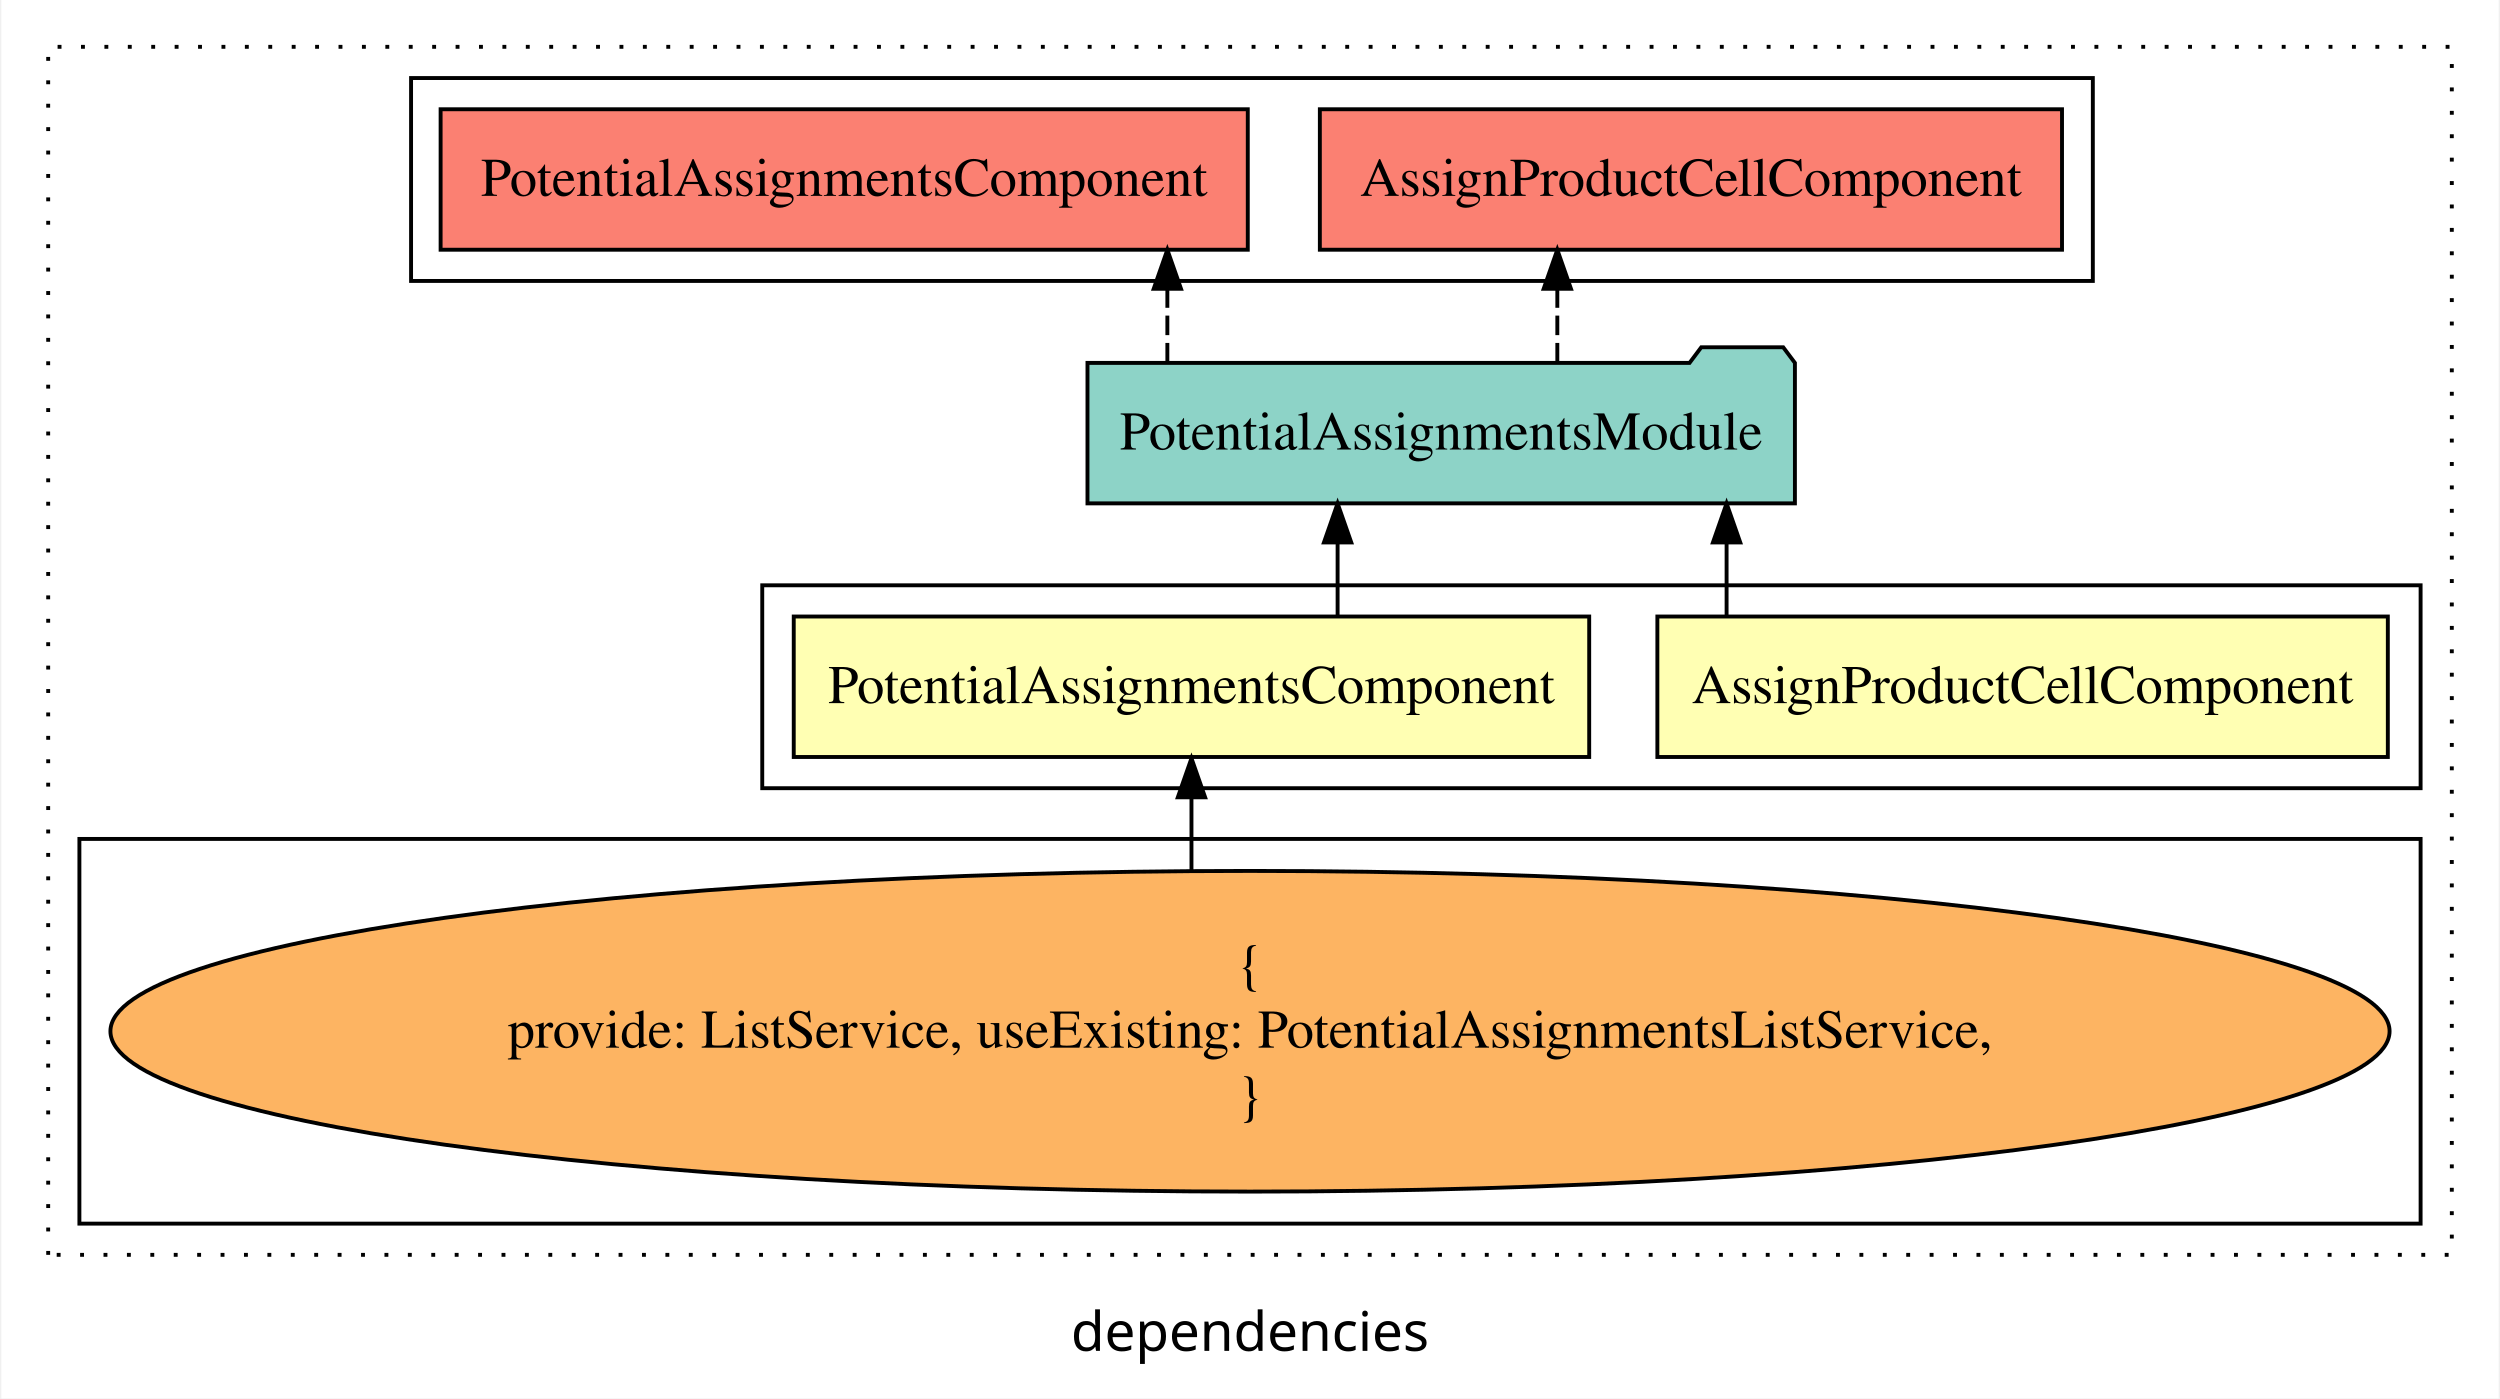
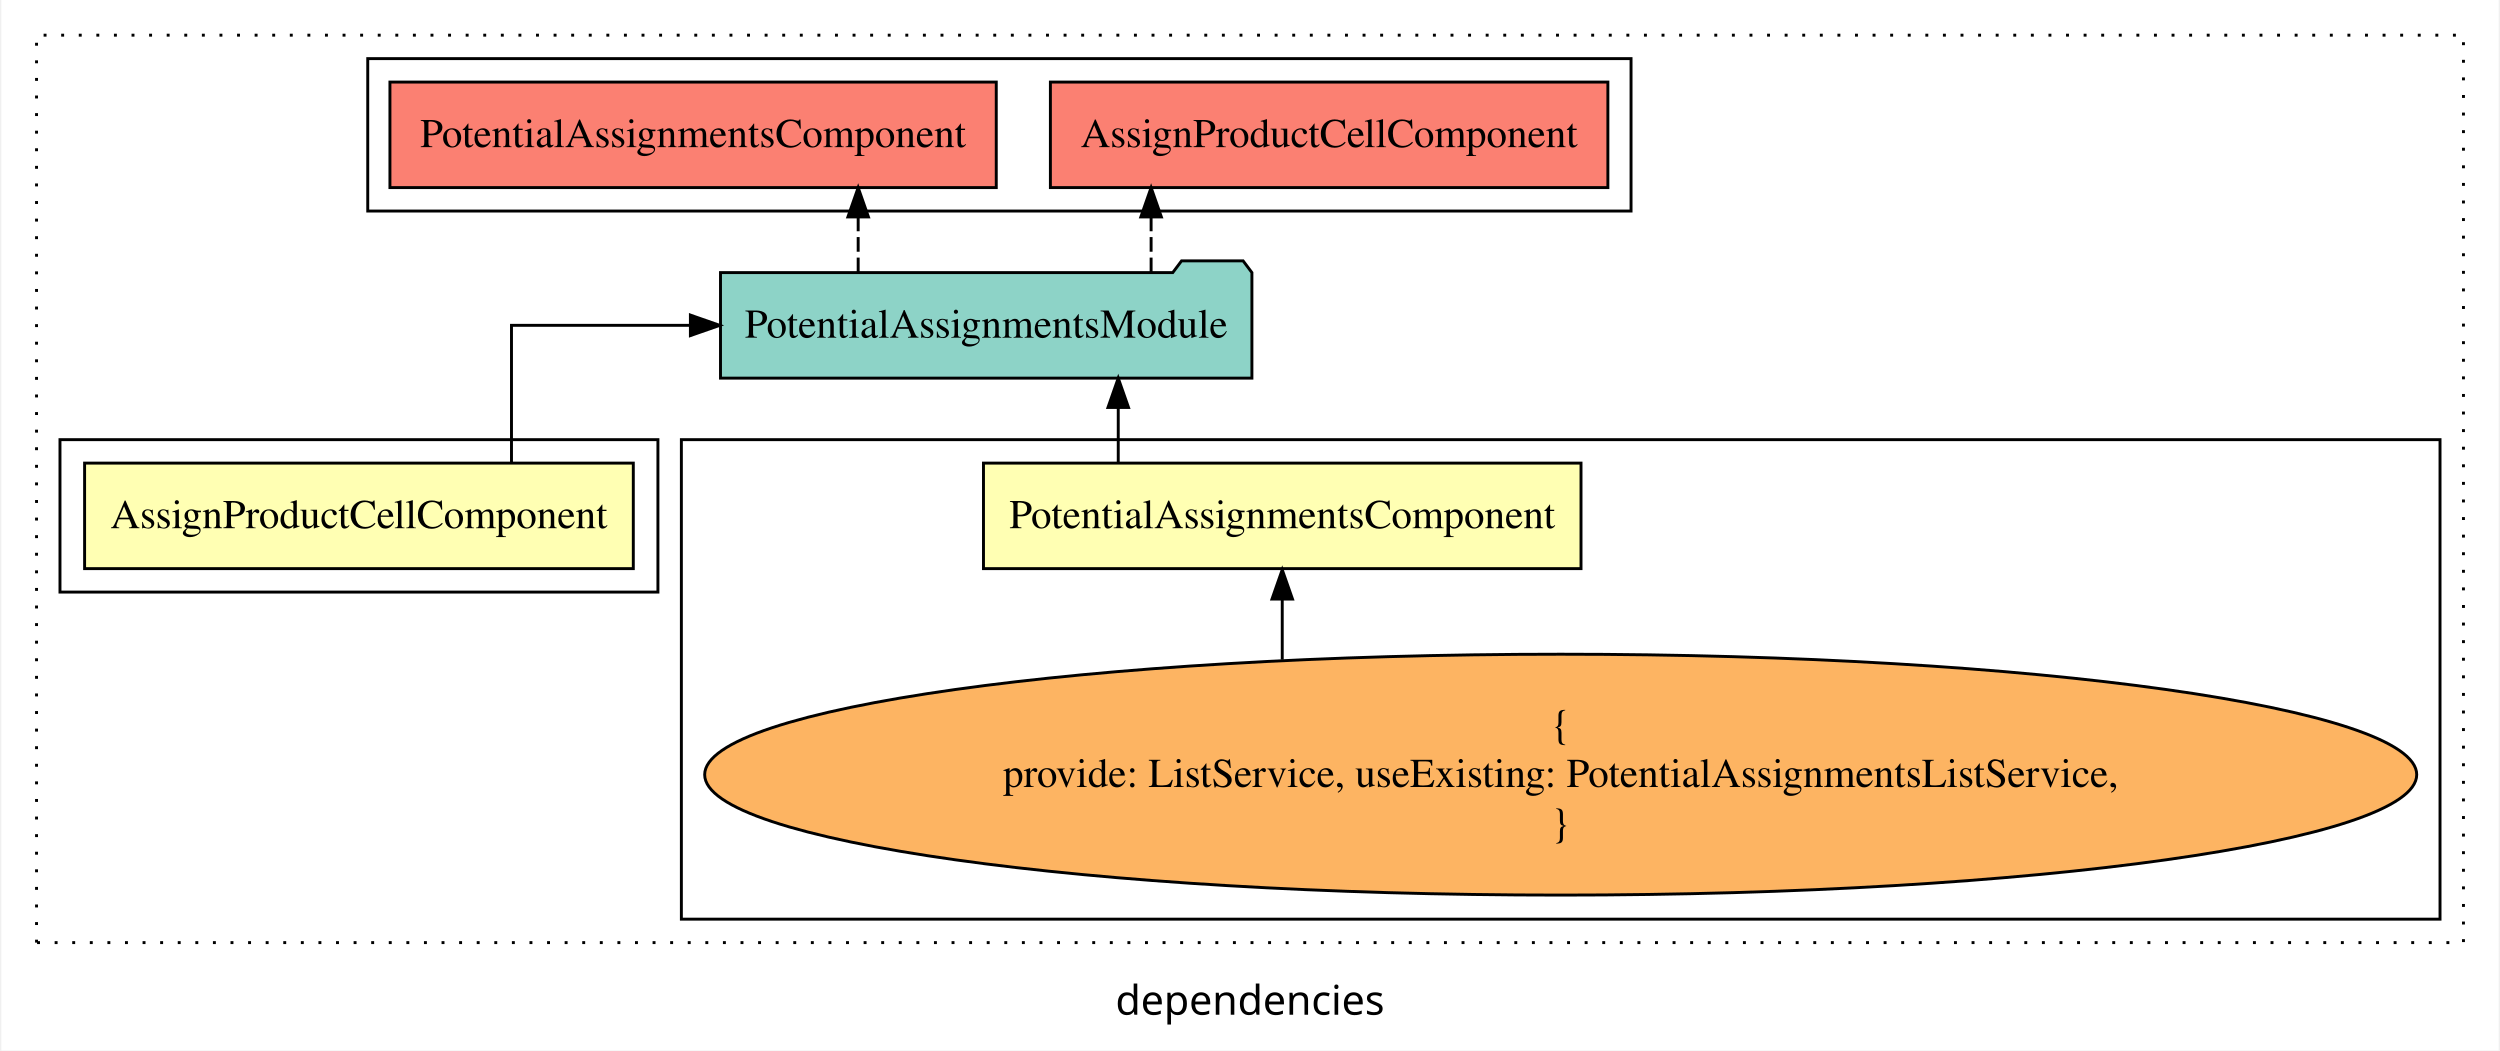
- <svg xmlns="http://www.w3.org/2000/svg" width="640pt" height="358pt" viewBox="0.00 0.00 640.00 358.39">
+ <svg xmlns="http://www.w3.org/2000/svg" width="852pt" height="358pt" viewBox="0.00 0.00 852.00 358.39">
  <g id="graph0" class="graph" transform="scale(1 1) rotate(0) translate(4 354.39)">
-     <polygon fill="white" stroke="transparent" points="-4,4 -4,-354.39 636,-354.39 636,4 -4,4" />
-     <text text-anchor="middle" x="316" y="-8.2" font-family="sans-serif" font-size="14.00">dependencies</text>
+     <polygon fill="white" stroke="transparent" points="-4,4 -4,-354.39 848,-354.39 848,4 -4,4" />
+     <text text-anchor="middle" x="422" y="-8.2" font-family="sans-serif" font-size="14.00">dependencies</text>
    <g id="clust1" class="cluster">
-       <polygon fill="none" stroke="black" stroke-dasharray="1,5" points="8,-32.8 8,-342.39 624,-342.39 624,-32.8 8,-32.8" />
+       <polygon fill="none" stroke="black" stroke-dasharray="1,5" points="8,-32.8 8,-342.39 836,-342.39 836,-32.8 8,-32.8" />
+     </g>
+     <g id="clust6" class="cluster">
+       <polygon fill="none" stroke="black" points="121,-282.39 121,-334.39 552,-334.39 552,-282.39 121,-282.39" />
+     </g>
+     <g id="clust4" class="cluster">
+       <polygon fill="none" stroke="black" points="228,-40.8 228,-204.39 828,-204.39 828,-40.8 228,-40.8" />
    </g>
    <g id="clust2" class="cluster">
-       <polygon fill="none" stroke="black" points="191,-152.39 191,-204.39 616,-204.39 616,-152.39 191,-152.39" />
-     </g>
-     <g id="clust6" class="cluster">
-       <polygon fill="none" stroke="black" points="101,-282.39 101,-334.39 532,-334.39 532,-282.39 101,-282.39" />
-     </g>
-     <g id="clust4" class="cluster">
-       <polygon fill="none" stroke="black" points="16,-40.8 16,-139.39 616,-139.39 616,-40.8 16,-40.8" />
+       <polygon fill="none" stroke="black" points="16,-152.39 16,-204.39 220,-204.39 220,-152.39 16,-152.39" />
    </g>
    <g id="node1" class="node">
-       <polygon fill="#ffffb3" stroke="black" points="607.6,-196.39 420.4,-196.39 420.4,-160.39 607.6,-160.39 607.6,-196.39" />
-       <text text-anchor="middle" x="514" y="-174.19" font-family="Times,serif" font-size="14.00">AssignProductCellComponent</text>
+       <polygon fill="#ffffb3" stroke="black" points="211.6,-196.39 24.4,-196.39 24.4,-160.39 211.6,-160.39 211.6,-196.39" />
+       <text text-anchor="middle" x="118" y="-174.19" font-family="Times,serif" font-size="14.00">AssignProductCellComponent</text>
    </g>
    <g id="node3" class="node">
-       <polygon fill="#8dd3c7" stroke="black" points="455.65,-261.39 452.65,-265.39 431.65,-265.39 428.65,-261.39 274.35,-261.39 274.35,-225.39 455.65,-225.39 455.65,-261.39" />
-       <text text-anchor="middle" x="365" y="-239.19" font-family="Times,serif" font-size="14.00">PotentialAssignmentsModule</text>
+       <polygon fill="#8dd3c7" stroke="black" points="422.65,-261.39 419.65,-265.39 398.65,-265.39 395.65,-261.39 241.35,-261.39 241.35,-225.39 422.65,-225.39 422.65,-261.39" />
+       <text text-anchor="middle" x="332" y="-239.19" font-family="Times,serif" font-size="14.00">PotentialAssignmentsModule</text>
    </g>
    <g id="edge1" class="edge">
-       <path fill="none" stroke="black" d="M438.14,-196.5C438.14,-196.5 438.14,-215.38 438.14,-215.38" />
-       <polygon fill="black" stroke="black" points="434.64,-215.38 438.14,-225.38 441.64,-215.38 434.64,-215.38" />
+       <path fill="none" stroke="black" d="M170.04,-196.5C170.04,-215.73 170.04,-243.39 170.04,-243.39 170.04,-243.39 231.08,-243.39 231.08,-243.39" />
+       <polygon fill="black" stroke="black" points="231.08,-246.89 241.08,-243.39 231.08,-239.89 231.08,-246.89" />
    </g>
    <g id="node2" class="node">
-       <polygon fill="#ffffb3" stroke="black" points="402.93,-196.39 199.07,-196.39 199.07,-160.39 402.93,-160.39 402.93,-196.39" />
-       <text text-anchor="middle" x="301" y="-174.19" font-family="Times,serif" font-size="14.00">PotentialAssignmentsComponent</text>
+       <polygon fill="#ffffb3" stroke="black" points="534.93,-196.39 331.07,-196.39 331.07,-160.39 534.93,-160.39 534.93,-196.39" />
+       <text text-anchor="middle" x="433" y="-174.19" font-family="Times,serif" font-size="14.00">PotentialAssignmentsComponent</text>
    </g>
    <g id="edge2" class="edge">
-       <path fill="none" stroke="black" d="M338.45,-196.5C338.45,-196.5 338.45,-215.38 338.45,-215.38" />
-       <polygon fill="black" stroke="black" points="334.95,-215.38 338.45,-225.38 341.95,-215.38 334.95,-215.38" />
+       <path fill="none" stroke="black" d="M377.05,-196.5C377.05,-196.5 377.05,-215.38 377.05,-215.38" />
+       <polygon fill="black" stroke="black" points="373.55,-215.38 377.05,-225.38 380.55,-215.38 373.55,-215.38" />
    </g>
    <g id="node5" class="node">
-       <polygon fill="#fb8072" stroke="black" points="524.1,-326.39 333.9,-326.39 333.9,-290.39 524.1,-290.39 524.1,-326.39" />
-       <text text-anchor="middle" x="429" y="-304.19" font-family="Times,serif" font-size="14.00">AssignProductCellComponent </text>
+       <polygon fill="#fb8072" stroke="black" points="544.1,-326.39 353.9,-326.39 353.9,-290.39 544.1,-290.39 544.1,-326.39" />
+       <text text-anchor="middle" x="449" y="-304.19" font-family="Times,serif" font-size="14.00">AssignProductCellComponent </text>
    </g>
    <g id="edge4" class="edge">
-       <path fill="none" stroke="black" stroke-dasharray="5,2" d="M394.76,-261.5C394.76,-261.5 394.76,-280.38 394.76,-280.38" />
-       <polygon fill="black" stroke="black" points="391.26,-280.38 394.76,-290.38 398.26,-280.38 391.26,-280.38" />
+       <path fill="none" stroke="black" stroke-dasharray="5,2" d="M388.26,-261.5C388.26,-261.5 388.26,-280.38 388.26,-280.38" />
+       <polygon fill="black" stroke="black" points="384.76,-280.38 388.26,-290.38 391.76,-280.38 384.76,-280.38" />
    </g>
    <g id="node6" class="node">
-       <polygon fill="#fb8072" stroke="black" points="315.43,-326.39 108.57,-326.39 108.57,-290.39 315.43,-290.39 315.43,-326.39" />
-       <text text-anchor="middle" x="212" y="-304.19" font-family="Times,serif" font-size="14.00">PotentialAssignmentsComponent </text>
+       <polygon fill="#fb8072" stroke="black" points="335.43,-326.39 128.57,-326.39 128.57,-290.39 335.43,-290.39 335.43,-326.39" />
+       <text text-anchor="middle" x="232" y="-304.19" font-family="Times,serif" font-size="14.00">PotentialAssignmentsComponent </text>
    </g>
    <g id="edge5" class="edge">
-       <path fill="none" stroke="black" stroke-dasharray="5,2" d="M294.82,-261.5C294.82,-261.5 294.82,-280.38 294.82,-280.38" />
-       <polygon fill="black" stroke="black" points="291.32,-280.38 294.82,-290.38 298.32,-280.38 291.32,-280.38" />
+       <path fill="none" stroke="black" stroke-dasharray="5,2" d="M288.32,-261.5C288.32,-261.5 288.32,-280.38 288.32,-280.38" />
+       <polygon fill="black" stroke="black" points="284.82,-280.38 288.32,-290.38 291.82,-280.38 284.82,-280.38" />
    </g>
    <g id="node4" class="node">
-       <ellipse fill="#fdb462" stroke="black" cx="316" cy="-90.1" rx="292.05" ry="41.09" />
-       <text text-anchor="middle" x="316" y="-102.7" font-family="Times,serif" font-size="14.00">{</text>
-       <text text-anchor="middle" x="316" y="-85.9" font-family="Times,serif" font-size="14.00">    provide: ListService, useExisting: PotentialAssignmentsListService,</text>
-       <text text-anchor="middle" x="316" y="-69.1" font-family="Times,serif" font-size="14.00">}</text>
+       <ellipse fill="#fdb462" stroke="black" cx="528" cy="-90.1" rx="292.05" ry="41.09" />
+       <text text-anchor="middle" x="528" y="-102.7" font-family="Times,serif" font-size="14.00">{</text>
+       <text text-anchor="middle" x="528" y="-85.9" font-family="Times,serif" font-size="14.00">    provide: ListService, useExisting: PotentialAssignmentsListService,</text>
+       <text text-anchor="middle" x="528" y="-69.1" font-family="Times,serif" font-size="14.00">}</text>
    </g>
    <g id="edge3" class="edge">
-       <path fill="none" stroke="black" d="M301,-131.4C301,-131.4 301,-150.06 301,-150.06" />
-       <polygon fill="black" stroke="black" points="297.5,-150.06 301,-160.06 304.5,-150.06 297.5,-150.06" />
+       <path fill="none" stroke="black" d="M433,-129.34C433,-129.34 433,-150.01 433,-150.01" />
+       <polygon fill="black" stroke="black" points="429.5,-150.01 433,-160.01 436.5,-150.01 429.5,-150.01" />
    </g>
  </g>
</svg>
